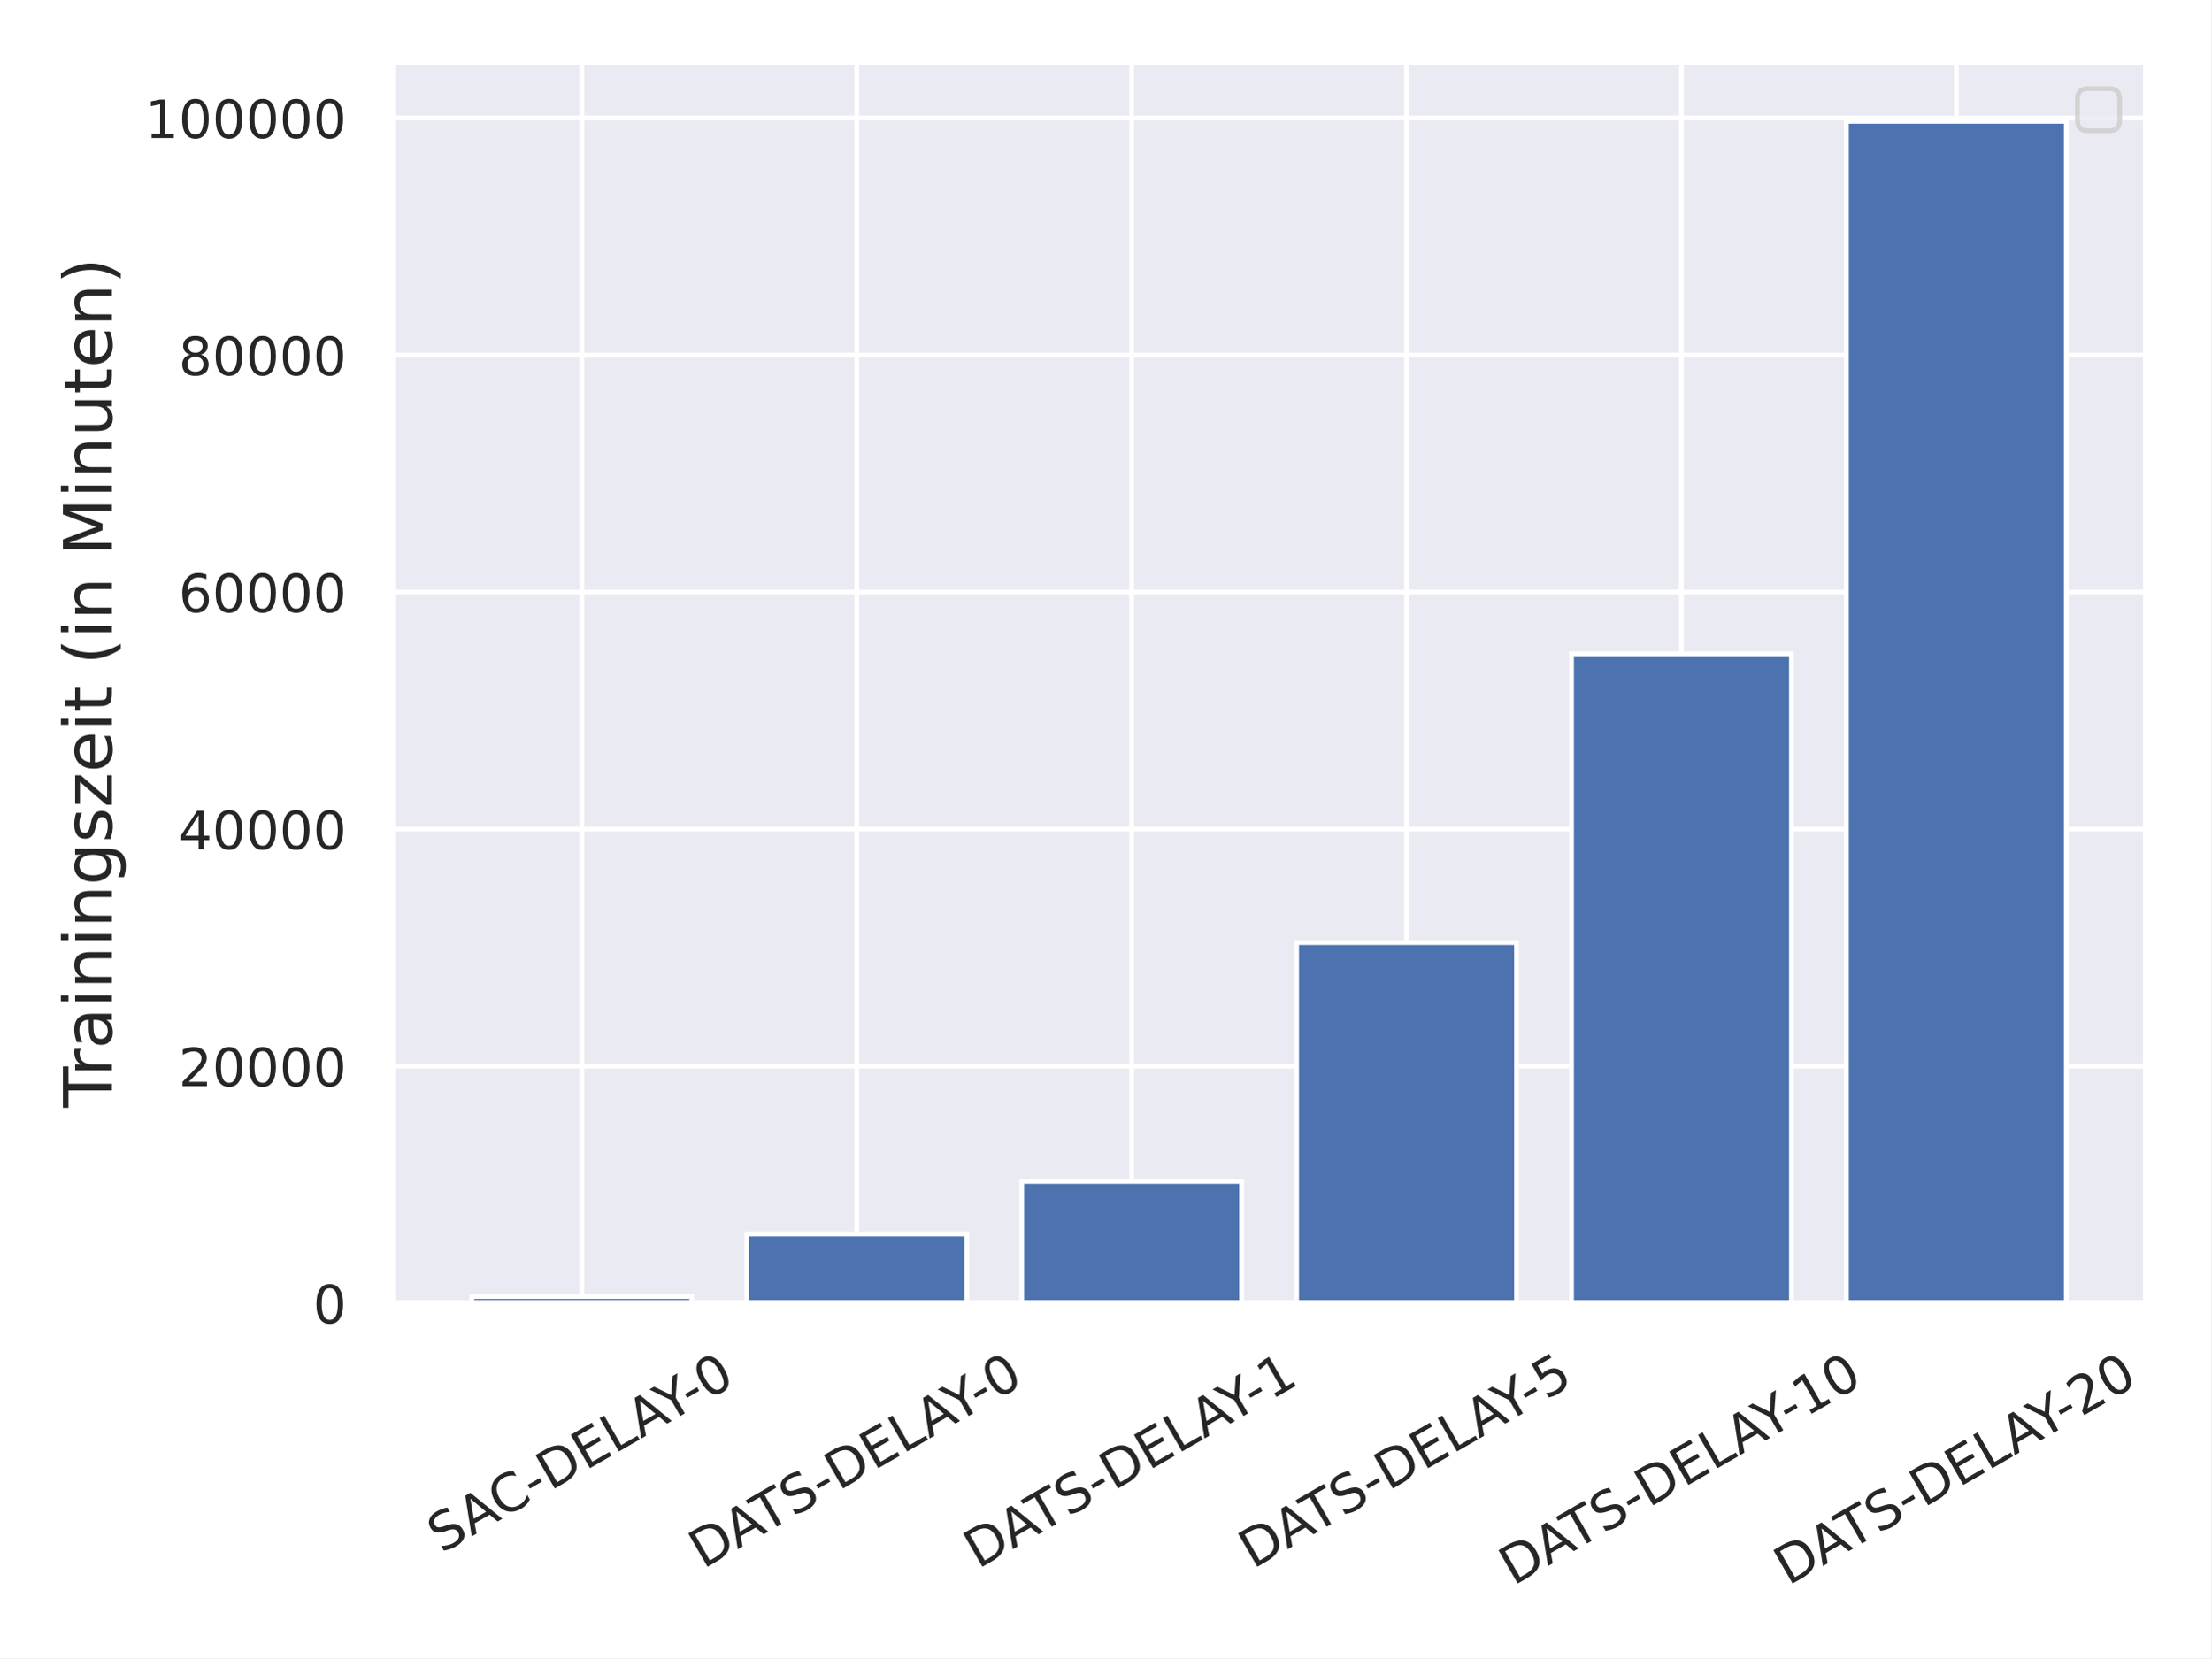
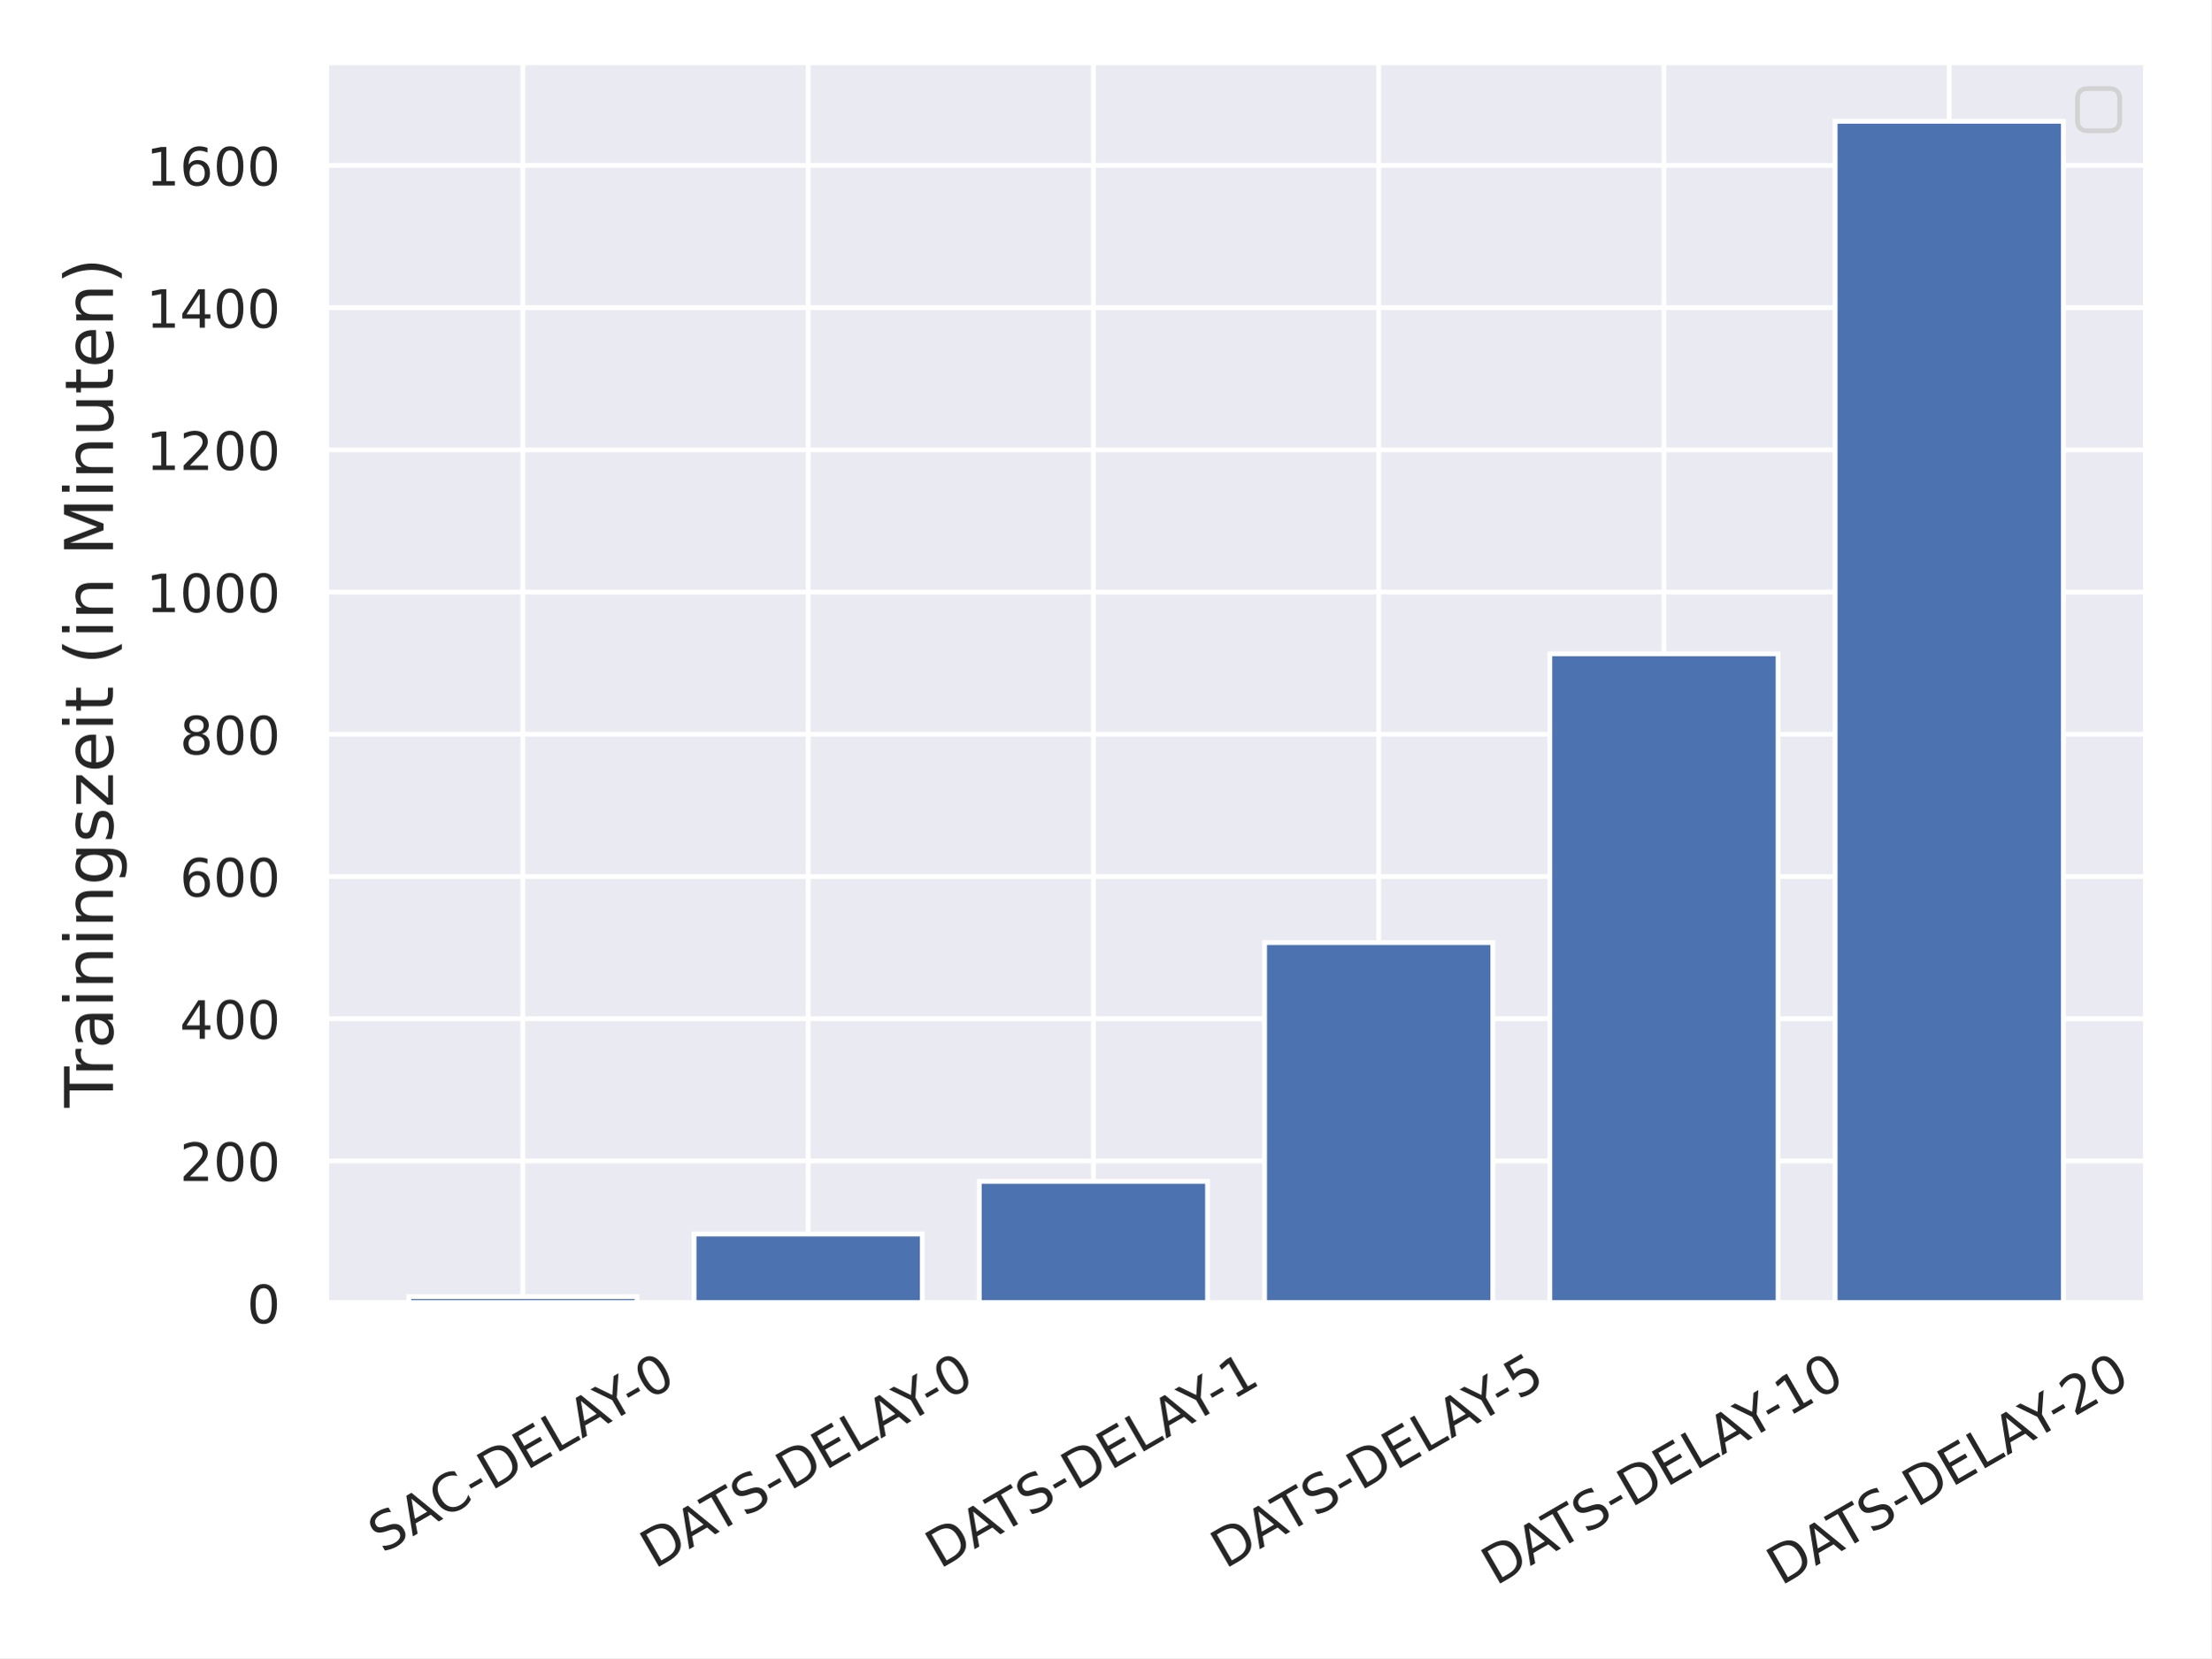
<svg xmlns="http://www.w3.org/2000/svg" xmlns:xlink="http://www.w3.org/1999/xlink" width="460.8pt" height="345.6pt" viewBox="0 0 460.8 345.6" version="1.1">
  <defs>
    <style type="text/css">*{stroke-linejoin: round; stroke-linecap: butt}</style>
  </defs>
  <g id="figure_1">
    <g id="patch_1">
      <path d="M 0 345.6  L 460.8 345.6  L 460.8 0  L 0 0  z " style="fill: #ffffff" />
    </g>
    <g id="axes_1">
      <g id="patch_2">
-         <path d="M 81.72 271.622  L 447.247 271.622  L 447.247 12.96  L 81.72 12.96  z " style="fill: #eaeaf2" />
+         <path d="M 67.95 271.622  L 447.247 271.622  L 447.247 12.96  L 67.95 12.96  z " style="fill: #eaeaf2" />
      </g>
      <g id="matplotlib.axis_1">
        <g id="xtick_1">
          <g id="line2d_1">
-             <path d="M 121.252 271.622  L 121.252 12.96  " clip-path="url(#p30b9bfbe8e)" style="fill: none; stroke: #ffffff; stroke-linecap: round" />
+             <path d="M 108.971 271.622  L 108.971 12.96  " clip-path="url(#p412dd9dc3f)" style="fill: none; stroke: #ffffff; stroke-linecap: round" />
          </g>
          <g id="text_1">
-             <g style="fill: #262626" transform="translate(92.01678 323.8706)rotate(-30)scale(0.11 -0.11)">
+             <g style="fill: #262626" transform="translate(79.73601 323.8706)rotate(-30)scale(0.11 -0.11)">
              <defs>
                <path id="DejaVuSans-53" d="M 3425 4513  L 3425 3897  Q 3066 4069 2747 4153  Q 2428 4238 2131 4238  Q 1616 4238 1336 4038  Q 1056 3838 1056 3469  Q 1056 3159 1242 3001  Q 1428 2844 1947 2747  L 2328 2669  Q 3034 2534 3370 2195  Q 3706 1856 3706 1288  Q 3706 609 3251 259  Q 2797 -91 1919 -91  Q 1588 -91 1214 -16  Q 841 59 441 206  L 441 856  Q 825 641 1194 531  Q 1563 422 1919 422  Q 2459 422 2753 634  Q 3047 847 3047 1241  Q 3047 1584 2836 1778  Q 2625 1972 2144 2069  L 1759 2144  Q 1053 2284 737 2584  Q 422 2884 422 3419  Q 422 4038 858 4394  Q 1294 4750 2059 4750  Q 2388 4750 2728 4690  Q 3069 4631 3425 4513  z " transform="scale(0.015625)" />
                <path id="DejaVuSans-41" d="M 2188 4044  L 1331 1722  L 3047 1722  L 2188 4044  z M 1831 4666  L 2547 4666  L 4325 0  L 3669 0  L 3244 1197  L 1141 1197  L 716 0  L 50 0  L 1831 4666  z " transform="scale(0.015625)" />
                <path id="DejaVuSans-43" d="M 4122 4306  L 4122 3641  Q 3803 3938 3442 4084  Q 3081 4231 2675 4231  Q 1875 4231 1450 3742  Q 1025 3253 1025 2328  Q 1025 1406 1450 917  Q 1875 428 2675 428  Q 3081 428 3442 575  Q 3803 722 4122 1019  L 4122 359  Q 3791 134 3420 21  Q 3050 -91 2638 -91  Q 1578 -91 968 557  Q 359 1206 359 2328  Q 359 3453 968 4101  Q 1578 4750 2638 4750  Q 3056 4750 3426 4639  Q 3797 4528 4122 4306  z " transform="scale(0.015625)" />
                <path id="DejaVuSans-2d" d="M 313 2009  L 1997 2009  L 1997 1497  L 313 1497  L 313 2009  z " transform="scale(0.015625)" />
                <path id="DejaVuSans-44" d="M 1259 4147  L 1259 519  L 2022 519  Q 2988 519 3436 956  Q 3884 1394 3884 2338  Q 3884 3275 3436 3711  Q 2988 4147 2022 4147  L 1259 4147  z M 628 4666  L 1925 4666  Q 3281 4666 3915 4102  Q 4550 3538 4550 2338  Q 4550 1131 3912 565  Q 3275 0 1925 0  L 628 0  L 628 4666  z " transform="scale(0.015625)" />
                <path id="DejaVuSans-45" d="M 628 4666  L 3578 4666  L 3578 4134  L 1259 4134  L 1259 2753  L 3481 2753  L 3481 2222  L 1259 2222  L 1259 531  L 3634 531  L 3634 0  L 628 0  L 628 4666  z " transform="scale(0.015625)" />
                <path id="DejaVuSans-4c" d="M 628 4666  L 1259 4666  L 1259 531  L 3531 531  L 3531 0  L 628 0  L 628 4666  z " transform="scale(0.015625)" />
                <path id="DejaVuSans-59" d="M -13 4666  L 666 4666  L 1959 2747  L 3244 4666  L 3922 4666  L 2272 2222  L 2272 0  L 1638 0  L 1638 2222  L -13 4666  z " transform="scale(0.015625)" />
                <path id="DejaVuSans-30" d="M 2034 4250  Q 1547 4250 1301 3770  Q 1056 3291 1056 2328  Q 1056 1369 1301 889  Q 1547 409 2034 409  Q 2525 409 2770 889  Q 3016 1369 3016 2328  Q 3016 3291 2770 3770  Q 2525 4250 2034 4250  z M 2034 4750  Q 2819 4750 3233 4129  Q 3647 3509 3647 2328  Q 3647 1150 3233 529  Q 2819 -91 2034 -91  Q 1250 -91 836 529  Q 422 1150 422 2328  Q 422 3509 836 4129  Q 1250 4750 2034 4750  z " transform="scale(0.015625)" />
              </defs>
              <use xlink:href="#DejaVuSans-53" />
              <use xlink:href="#DejaVuSans-41" x="65.352" />
              <use xlink:href="#DejaVuSans-43" x="132.01" />
              <use xlink:href="#DejaVuSans-2d" x="201.834" />
              <use xlink:href="#DejaVuSans-44" x="237.918" />
              <use xlink:href="#DejaVuSans-45" x="314.92" />
              <use xlink:href="#DejaVuSans-4c" x="378.104" />
              <use xlink:href="#DejaVuSans-41" x="436.066" />
              <use xlink:href="#DejaVuSans-59" x="496.725" />
              <use xlink:href="#DejaVuSans-2d" x="545.934" />
              <use xlink:href="#DejaVuSans-30" x="582.018" />
            </g>
          </g>
        </g>
        <g id="xtick_2">
          <g id="line2d_2">
-             <path d="M 178.544 271.622  L 178.544 12.96  " clip-path="url(#p30b9bfbe8e)" style="fill: none; stroke: #ffffff; stroke-linecap: round" />
+             <path d="M 168.422 271.622  L 168.422 12.96  " clip-path="url(#p412dd9dc3f)" style="fill: none; stroke: #ffffff; stroke-linecap: round" />
          </g>
          <g id="text_2">
-             <g style="fill: #262626" transform="translate(146.517 327.095)rotate(-30)scale(0.11 -0.11)">
+             <g style="fill: #262626" transform="translate(136.3945 327.095)rotate(-30)scale(0.11 -0.11)">
              <defs>
                <path id="DejaVuSans-54" d="M -19 4666  L 3928 4666  L 3928 4134  L 2272 4134  L 2272 0  L 1638 0  L 1638 4134  L -19 4134  L -19 4666  z " transform="scale(0.015625)" />
              </defs>
              <use xlink:href="#DejaVuSans-44" />
              <use xlink:href="#DejaVuSans-41" x="75.252" />
              <use xlink:href="#DejaVuSans-54" x="135.91" />
              <use xlink:href="#DejaVuSans-53" x="196.994" />
              <use xlink:href="#DejaVuSans-2d" x="260.471" />
              <use xlink:href="#DejaVuSans-44" x="296.555" />
              <use xlink:href="#DejaVuSans-45" x="373.557" />
              <use xlink:href="#DejaVuSans-4c" x="436.74" />
              <use xlink:href="#DejaVuSans-41" x="494.703" />
              <use xlink:href="#DejaVuSans-59" x="555.361" />
              <use xlink:href="#DejaVuSans-2d" x="604.57" />
              <use xlink:href="#DejaVuSans-30" x="640.654" />
            </g>
          </g>
        </g>
        <g id="xtick_3">
          <g id="line2d_3">
-             <path d="M 235.837 271.622  L 235.837 12.96  " clip-path="url(#p30b9bfbe8e)" style="fill: none; stroke: #ffffff; stroke-linecap: round" />
+             <path d="M 227.873 271.622  L 227.873 12.96  " clip-path="url(#p412dd9dc3f)" style="fill: none; stroke: #ffffff; stroke-linecap: round" />
          </g>
          <g id="text_3">
-             <g style="fill: #262626" transform="translate(203.8096 327.095)rotate(-30)scale(0.11 -0.11)">
+             <g style="fill: #262626" transform="translate(195.8454 327.095)rotate(-30)scale(0.11 -0.11)">
              <defs>
                <path id="DejaVuSans-31" d="M 794 531  L 1825 531  L 1825 4091  L 703 3866  L 703 4441  L 1819 4666  L 2450 4666  L 2450 531  L 3481 531  L 3481 0  L 794 0  L 794 531  z " transform="scale(0.015625)" />
              </defs>
              <use xlink:href="#DejaVuSans-44" />
              <use xlink:href="#DejaVuSans-41" x="75.252" />
              <use xlink:href="#DejaVuSans-54" x="135.91" />
              <use xlink:href="#DejaVuSans-53" x="196.994" />
              <use xlink:href="#DejaVuSans-2d" x="260.471" />
              <use xlink:href="#DejaVuSans-44" x="296.555" />
              <use xlink:href="#DejaVuSans-45" x="373.557" />
              <use xlink:href="#DejaVuSans-4c" x="436.74" />
              <use xlink:href="#DejaVuSans-41" x="494.703" />
              <use xlink:href="#DejaVuSans-59" x="555.361" />
              <use xlink:href="#DejaVuSans-2d" x="604.57" />
              <use xlink:href="#DejaVuSans-31" x="640.654" />
            </g>
          </g>
        </g>
        <g id="xtick_4">
          <g id="line2d_4">
-             <path d="M 293.13 271.622  L 293.13 12.96  " clip-path="url(#p30b9bfbe8e)" style="fill: none; stroke: #ffffff; stroke-linecap: round" />
+             <path d="M 287.324 271.622  L 287.324 12.96  " clip-path="url(#p412dd9dc3f)" style="fill: none; stroke: #ffffff; stroke-linecap: round" />
          </g>
          <g id="text_4">
-             <g style="fill: #262626" transform="translate(261.1022 327.095)rotate(-30)scale(0.11 -0.11)">
+             <g style="fill: #262626" transform="translate(255.2963 327.095)rotate(-30)scale(0.11 -0.11)">
              <defs>
                <path id="DejaVuSans-35" d="M 691 4666  L 3169 4666  L 3169 4134  L 1269 4134  L 1269 2991  Q 1406 3038 1543 3061  Q 1681 3084 1819 3084  Q 2600 3084 3056 2656  Q 3513 2228 3513 1497  Q 3513 744 3044 326  Q 2575 -91 1722 -91  Q 1428 -91 1123 -41  Q 819 9 494 109  L 494 744  Q 775 591 1075 516  Q 1375 441 1709 441  Q 2250 441 2565 725  Q 2881 1009 2881 1497  Q 2881 1984 2565 2268  Q 2250 2553 1709 2553  Q 1456 2553 1204 2497  Q 953 2441 691 2322  L 691 4666  z " transform="scale(0.015625)" />
              </defs>
              <use xlink:href="#DejaVuSans-44" />
              <use xlink:href="#DejaVuSans-41" x="75.252" />
              <use xlink:href="#DejaVuSans-54" x="135.91" />
              <use xlink:href="#DejaVuSans-53" x="196.994" />
              <use xlink:href="#DejaVuSans-2d" x="260.471" />
              <use xlink:href="#DejaVuSans-44" x="296.555" />
              <use xlink:href="#DejaVuSans-45" x="373.557" />
              <use xlink:href="#DejaVuSans-4c" x="436.74" />
              <use xlink:href="#DejaVuSans-41" x="494.703" />
              <use xlink:href="#DejaVuSans-59" x="555.361" />
              <use xlink:href="#DejaVuSans-2d" x="604.57" />
              <use xlink:href="#DejaVuSans-35" x="640.654" />
            </g>
          </g>
        </g>
        <g id="xtick_5">
          <g id="line2d_5">
-             <path d="M 350.422 271.622  L 350.422 12.96  " clip-path="url(#p30b9bfbe8e)" style="fill: none; stroke: #ffffff; stroke-linecap: round" />
+             <path d="M 346.775 271.622  L 346.775 12.96  " clip-path="url(#p412dd9dc3f)" style="fill: none; stroke: #ffffff; stroke-linecap: round" />
          </g>
          <g id="text_5">
-             <g style="fill: #262626" transform="translate(315.3642 330.5944)rotate(-30)scale(0.11 -0.11)">
+             <g style="fill: #262626" transform="translate(311.7167 330.5944)rotate(-30)scale(0.11 -0.11)">
              <use xlink:href="#DejaVuSans-44" />
              <use xlink:href="#DejaVuSans-41" x="75.252" />
              <use xlink:href="#DejaVuSans-54" x="135.91" />
              <use xlink:href="#DejaVuSans-53" x="196.994" />
              <use xlink:href="#DejaVuSans-2d" x="260.471" />
              <use xlink:href="#DejaVuSans-44" x="296.555" />
              <use xlink:href="#DejaVuSans-45" x="373.557" />
              <use xlink:href="#DejaVuSans-4c" x="436.74" />
              <use xlink:href="#DejaVuSans-41" x="494.703" />
              <use xlink:href="#DejaVuSans-59" x="555.361" />
              <use xlink:href="#DejaVuSans-2d" x="604.57" />
              <use xlink:href="#DejaVuSans-31" x="640.654" />
              <use xlink:href="#DejaVuSans-30" x="704.277" />
            </g>
          </g>
        </g>
        <g id="xtick_6">
          <g id="line2d_6">
-             <path d="M 407.715 271.622  L 407.715 12.96  " clip-path="url(#p30b9bfbe8e)" style="fill: none; stroke: #ffffff; stroke-linecap: round" />
+             <path d="M 406.226 271.622  L 406.226 12.96  " clip-path="url(#p412dd9dc3f)" style="fill: none; stroke: #ffffff; stroke-linecap: round" />
          </g>
          <g id="text_6">
-             <g style="fill: #262626" transform="translate(372.6568 330.5944)rotate(-30)scale(0.11 -0.11)">
+             <g style="fill: #262626" transform="translate(371.1676 330.5944)rotate(-30)scale(0.11 -0.11)">
              <defs>
                <path id="DejaVuSans-32" d="M 1228 531  L 3431 531  L 3431 0  L 469 0  L 469 531  Q 828 903 1448 1529  Q 2069 2156 2228 2338  Q 2531 2678 2651 2914  Q 2772 3150 2772 3378  Q 2772 3750 2511 3984  Q 2250 4219 1831 4219  Q 1534 4219 1204 4116  Q 875 4013 500 3803  L 500 4441  Q 881 4594 1212 4672  Q 1544 4750 1819 4750  Q 2544 4750 2975 4387  Q 3406 4025 3406 3419  Q 3406 3131 3298 2873  Q 3191 2616 2906 2266  Q 2828 2175 2409 1742  Q 1991 1309 1228 531  z " transform="scale(0.015625)" />
              </defs>
              <use xlink:href="#DejaVuSans-44" />
              <use xlink:href="#DejaVuSans-41" x="75.252" />
              <use xlink:href="#DejaVuSans-54" x="135.91" />
              <use xlink:href="#DejaVuSans-53" x="196.994" />
              <use xlink:href="#DejaVuSans-2d" x="260.471" />
              <use xlink:href="#DejaVuSans-44" x="296.555" />
              <use xlink:href="#DejaVuSans-45" x="373.557" />
              <use xlink:href="#DejaVuSans-4c" x="436.74" />
              <use xlink:href="#DejaVuSans-41" x="494.703" />
              <use xlink:href="#DejaVuSans-59" x="555.361" />
              <use xlink:href="#DejaVuSans-2d" x="604.57" />
              <use xlink:href="#DejaVuSans-32" x="640.654" />
              <use xlink:href="#DejaVuSans-30" x="704.277" />
            </g>
          </g>
        </g>
      </g>
      <g id="matplotlib.axis_2">
        <g id="ytick_1">
          <g id="line2d_7">
-             <path d="M 81.72 271.622  L 447.247 271.622  " clip-path="url(#p30b9bfbe8e)" style="fill: none; stroke: #ffffff; stroke-linecap: round" />
+             <path d="M 67.95 271.622  L 447.247 271.622  " clip-path="url(#p412dd9dc3f)" style="fill: none; stroke: #ffffff; stroke-linecap: round" />
          </g>
          <g id="text_7">
-             <g style="fill: #262626" transform="translate(65.22125 275.8011)scale(0.11 -0.11)">
+             <g style="fill: #262626" transform="translate(51.45125 275.8011)scale(0.11 -0.11)">
              <use xlink:href="#DejaVuSans-30" />
            </g>
          </g>
        </g>
        <g id="ytick_2">
          <g id="line2d_8">
-             <path d="M 81.72 222.217  L 447.247 222.217  " clip-path="url(#p30b9bfbe8e)" style="fill: none; stroke: #ffffff; stroke-linecap: round" />
+             <path d="M 67.95 241.979  L 447.247 241.979  " clip-path="url(#p412dd9dc3f)" style="fill: none; stroke: #ffffff; stroke-linecap: round" />
          </g>
          <g id="text_8">
-             <g style="fill: #262626" transform="translate(37.22625 226.3958)scale(0.11 -0.11)">
+             <g style="fill: #262626" transform="translate(37.45375 246.1579)scale(0.11 -0.11)">
              <use xlink:href="#DejaVuSans-32" />
              <use xlink:href="#DejaVuSans-30" x="63.623" />
              <use xlink:href="#DejaVuSans-30" x="127.246" />
-               <use xlink:href="#DejaVuSans-30" x="190.869" />
-               <use xlink:href="#DejaVuSans-30" x="254.492" />
            </g>
          </g>
        </g>
        <g id="ytick_3">
          <g id="line2d_9">
-             <path d="M 81.72 172.811  L 447.247 172.811  " clip-path="url(#p30b9bfbe8e)" style="fill: none; stroke: #ffffff; stroke-linecap: round" />
+             <path d="M 67.95 212.336  L 447.247 212.336  " clip-path="url(#p412dd9dc3f)" style="fill: none; stroke: #ffffff; stroke-linecap: round" />
          </g>
          <g id="text_9">
-             <g style="fill: #262626" transform="translate(37.22625 176.9905)scale(0.11 -0.11)">
+             <g style="fill: #262626" transform="translate(37.45375 216.5147)scale(0.11 -0.11)">
              <defs>
                <path id="DejaVuSans-34" d="M 2419 4116  L 825 1625  L 2419 1625  L 2419 4116  z M 2253 4666  L 3047 4666  L 3047 1625  L 3713 1625  L 3713 1100  L 3047 1100  L 3047 0  L 2419 0  L 2419 1100  L 313 1100  L 313 1709  L 2253 4666  z " transform="scale(0.015625)" />
              </defs>
              <use xlink:href="#DejaVuSans-34" />
              <use xlink:href="#DejaVuSans-30" x="63.623" />
              <use xlink:href="#DejaVuSans-30" x="127.246" />
-               <use xlink:href="#DejaVuSans-30" x="190.869" />
-               <use xlink:href="#DejaVuSans-30" x="254.492" />
            </g>
          </g>
        </g>
        <g id="ytick_4">
          <g id="line2d_10">
-             <path d="M 81.72 123.406  L 447.247 123.406  " clip-path="url(#p30b9bfbe8e)" style="fill: none; stroke: #ffffff; stroke-linecap: round" />
+             <path d="M 67.95 182.692  L 447.247 182.692  " clip-path="url(#p412dd9dc3f)" style="fill: none; stroke: #ffffff; stroke-linecap: round" />
          </g>
          <g id="text_10">
-             <g style="fill: #262626" transform="translate(37.22625 127.5852)scale(0.11 -0.11)">
+             <g style="fill: #262626" transform="translate(37.45375 186.8715)scale(0.11 -0.11)">
              <defs>
                <path id="DejaVuSans-36" d="M 2113 2584  Q 1688 2584 1439 2293  Q 1191 2003 1191 1497  Q 1191 994 1439 701  Q 1688 409 2113 409  Q 2538 409 2786 701  Q 3034 994 3034 1497  Q 3034 2003 2786 2293  Q 2538 2584 2113 2584  z M 3366 4563  L 3366 3988  Q 3128 4100 2886 4159  Q 2644 4219 2406 4219  Q 1781 4219 1451 3797  Q 1122 3375 1075 2522  Q 1259 2794 1537 2939  Q 1816 3084 2150 3084  Q 2853 3084 3261 2657  Q 3669 2231 3669 1497  Q 3669 778 3244 343  Q 2819 -91 2113 -91  Q 1303 -91 875 529  Q 447 1150 447 2328  Q 447 3434 972 4092  Q 1497 4750 2381 4750  Q 2619 4750 2861 4703  Q 3103 4656 3366 4563  z " transform="scale(0.015625)" />
              </defs>
              <use xlink:href="#DejaVuSans-36" />
              <use xlink:href="#DejaVuSans-30" x="63.623" />
              <use xlink:href="#DejaVuSans-30" x="127.246" />
-               <use xlink:href="#DejaVuSans-30" x="190.869" />
-               <use xlink:href="#DejaVuSans-30" x="254.492" />
            </g>
          </g>
        </g>
        <g id="ytick_5">
          <g id="line2d_11">
-             <path d="M 81.72 74.001  L 447.247 74.001  " clip-path="url(#p30b9bfbe8e)" style="fill: none; stroke: #ffffff; stroke-linecap: round" />
+             <path d="M 67.95 153.049  L 447.247 153.049  " clip-path="url(#p412dd9dc3f)" style="fill: none; stroke: #ffffff; stroke-linecap: round" />
          </g>
          <g id="text_11">
-             <g style="fill: #262626" transform="translate(37.22625 78.17988)scale(0.11 -0.11)">
+             <g style="fill: #262626" transform="translate(37.45375 157.2284)scale(0.11 -0.11)">
              <defs>
                <path id="DejaVuSans-38" d="M 2034 2216  Q 1584 2216 1326 1975  Q 1069 1734 1069 1313  Q 1069 891 1326 650  Q 1584 409 2034 409  Q 2484 409 2743 651  Q 3003 894 3003 1313  Q 3003 1734 2745 1975  Q 2488 2216 2034 2216  z M 1403 2484  Q 997 2584 770 2862  Q 544 3141 544 3541  Q 544 4100 942 4425  Q 1341 4750 2034 4750  Q 2731 4750 3128 4425  Q 3525 4100 3525 3541  Q 3525 3141 3298 2862  Q 3072 2584 2669 2484  Q 3125 2378 3379 2068  Q 3634 1759 3634 1313  Q 3634 634 3220 271  Q 2806 -91 2034 -91  Q 1263 -91 848 271  Q 434 634 434 1313  Q 434 1759 690 2068  Q 947 2378 1403 2484  z M 1172 3481  Q 1172 3119 1398 2916  Q 1625 2713 2034 2713  Q 2441 2713 2670 2916  Q 2900 3119 2900 3481  Q 2900 3844 2670 4047  Q 2441 4250 2034 4250  Q 1625 4250 1398 4047  Q 1172 3844 1172 3481  z " transform="scale(0.015625)" />
              </defs>
              <use xlink:href="#DejaVuSans-38" />
              <use xlink:href="#DejaVuSans-30" x="63.623" />
              <use xlink:href="#DejaVuSans-30" x="127.246" />
-               <use xlink:href="#DejaVuSans-30" x="190.869" />
-               <use xlink:href="#DejaVuSans-30" x="254.492" />
            </g>
          </g>
        </g>
        <g id="ytick_6">
          <g id="line2d_12">
-             <path d="M 81.72 24.595  L 447.247 24.595  " clip-path="url(#p30b9bfbe8e)" style="fill: none; stroke: #ffffff; stroke-linecap: round" />
+             <path d="M 67.95 123.406  L 447.247 123.406  " clip-path="url(#p412dd9dc3f)" style="fill: none; stroke: #ffffff; stroke-linecap: round" />
          </g>
          <g id="text_12">
-             <g style="fill: #262626" transform="translate(30.2275 28.77458)scale(0.11 -0.11)">
+             <g style="fill: #262626" transform="translate(30.455 127.5852)scale(0.11 -0.11)">
              <use xlink:href="#DejaVuSans-31" />
              <use xlink:href="#DejaVuSans-30" x="63.623" />
              <use xlink:href="#DejaVuSans-30" x="127.246" />
              <use xlink:href="#DejaVuSans-30" x="190.869" />
-               <use xlink:href="#DejaVuSans-30" x="254.492" />
-               <use xlink:href="#DejaVuSans-30" x="318.115" />
-             </g>
-           </g>
-         </g>
-         <g id="text_13">
-           <g style="fill: #262626" transform="translate(23.31594 230.8606)rotate(-90)scale(0.14 -0.14)">
+             </g>
+           </g>
+         </g>
+         <g id="ytick_7">
+           <g id="line2d_13">
+             <path d="M 67.95 93.763  L 447.247 93.763  " clip-path="url(#p412dd9dc3f)" style="fill: none; stroke: #ffffff; stroke-linecap: round" />
+           </g>
+           <g id="text_13">
+             <g style="fill: #262626" transform="translate(30.455 97.942)scale(0.11 -0.11)">
+               <use xlink:href="#DejaVuSans-31" />
+               <use xlink:href="#DejaVuSans-32" x="63.623" />
+               <use xlink:href="#DejaVuSans-30" x="127.246" />
+               <use xlink:href="#DejaVuSans-30" x="190.869" />
+             </g>
+           </g>
+         </g>
+         <g id="ytick_8">
+           <g id="line2d_14">
+             <path d="M 67.95 64.12  L 447.247 64.12  " clip-path="url(#p412dd9dc3f)" style="fill: none; stroke: #ffffff; stroke-linecap: round" />
+           </g>
+           <g id="text_14">
+             <g style="fill: #262626" transform="translate(30.455 68.29882)scale(0.11 -0.11)">
+               <use xlink:href="#DejaVuSans-31" />
+               <use xlink:href="#DejaVuSans-34" x="63.623" />
+               <use xlink:href="#DejaVuSans-30" x="127.246" />
+               <use xlink:href="#DejaVuSans-30" x="190.869" />
+             </g>
+           </g>
+         </g>
+         <g id="ytick_9">
+           <g id="line2d_15">
+             <path d="M 67.95 34.477  L 447.247 34.477  " clip-path="url(#p412dd9dc3f)" style="fill: none; stroke: #ffffff; stroke-linecap: round" />
+           </g>
+           <g id="text_15">
+             <g style="fill: #262626" transform="translate(30.455 38.65564)scale(0.11 -0.11)">
+               <use xlink:href="#DejaVuSans-31" />
+               <use xlink:href="#DejaVuSans-36" x="63.623" />
+               <use xlink:href="#DejaVuSans-30" x="127.246" />
+               <use xlink:href="#DejaVuSans-30" x="190.869" />
+             </g>
+           </g>
+         </g>
+         <g id="text_16">
+           <g style="fill: #262626" transform="translate(23.54344 230.8606)rotate(-90)scale(0.14 -0.14)">
            <defs>
              <path id="DejaVuSans-72" d="M 2631 2963  Q 2534 3019 2420 3045  Q 2306 3072 2169 3072  Q 1681 3072 1420 2755  Q 1159 2438 1159 1844  L 1159 0  L 581 0  L 581 3500  L 1159 3500  L 1159 2956  Q 1341 3275 1631 3429  Q 1922 3584 2338 3584  Q 2397 3584 2469 3576  Q 2541 3569 2628 3553  L 2631 2963  z " transform="scale(0.015625)" />
              <path id="DejaVuSans-61" d="M 2194 1759  Q 1497 1759 1228 1600  Q 959 1441 959 1056  Q 959 750 1161 570  Q 1363 391 1709 391  Q 2188 391 2477 730  Q 2766 1069 2766 1631  L 2766 1759  L 2194 1759  z M 3341 1997  L 3341 0  L 2766 0  L 2766 531  Q 2569 213 2275 61  Q 1981 -91 1556 -91  Q 1019 -91 701 211  Q 384 513 384 1019  Q 384 1609 779 1909  Q 1175 2209 1959 2209  L 2766 2209  L 2766 2266  Q 2766 2663 2505 2880  Q 2244 3097 1772 3097  Q 1472 3097 1187 3025  Q 903 2953 641 2809  L 641 3341  Q 956 3463 1253 3523  Q 1550 3584 1831 3584  Q 2591 3584 2966 3190  Q 3341 2797 3341 1997  z " transform="scale(0.015625)" />
              <path id="DejaVuSans-69" d="M 603 3500  L 1178 3500  L 1178 0  L 603 0  L 603 3500  z M 603 4863  L 1178 4863  L 1178 4134  L 603 4134  L 603 4863  z " transform="scale(0.015625)" />
              <path id="DejaVuSans-6e" d="M 3513 2113  L 3513 0  L 2938 0  L 2938 2094  Q 2938 2591 2744 2837  Q 2550 3084 2163 3084  Q 1697 3084 1428 2787  Q 1159 2491 1159 1978  L 1159 0  L 581 0  L 581 3500  L 1159 3500  L 1159 2956  Q 1366 3272 1645 3428  Q 1925 3584 2291 3584  Q 2894 3584 3203 3211  Q 3513 2838 3513 2113  z " transform="scale(0.015625)" />
              <path id="DejaVuSans-67" d="M 2906 1791  Q 2906 2416 2648 2759  Q 2391 3103 1925 3103  Q 1463 3103 1205 2759  Q 947 2416 947 1791  Q 947 1169 1205 825  Q 1463 481 1925 481  Q 2391 481 2648 825  Q 2906 1169 2906 1791  z M 3481 434  Q 3481 -459 3084 -895  Q 2688 -1331 1869 -1331  Q 1566 -1331 1297 -1286  Q 1028 -1241 775 -1147  L 775 -588  Q 1028 -725 1275 -790  Q 1522 -856 1778 -856  Q 2344 -856 2625 -561  Q 2906 -266 2906 331  L 2906 616  Q 2728 306 2450 153  Q 2172 0 1784 0  Q 1141 0 747 490  Q 353 981 353 1791  Q 353 2603 747 3093  Q 1141 3584 1784 3584  Q 2172 3584 2450 3431  Q 2728 3278 2906 2969  L 2906 3500  L 3481 3500  L 3481 434  z " transform="scale(0.015625)" />
              <path id="DejaVuSans-73" d="M 2834 3397  L 2834 2853  Q 2591 2978 2328 3040  Q 2066 3103 1784 3103  Q 1356 3103 1142 2972  Q 928 2841 928 2578  Q 928 2378 1081 2264  Q 1234 2150 1697 2047  L 1894 2003  Q 2506 1872 2764 1633  Q 3022 1394 3022 966  Q 3022 478 2636 193  Q 2250 -91 1575 -91  Q 1294 -91 989 -36  Q 684 19 347 128  L 347 722  Q 666 556 975 473  Q 1284 391 1588 391  Q 1994 391 2212 530  Q 2431 669 2431 922  Q 2431 1156 2273 1281  Q 2116 1406 1581 1522  L 1381 1569  Q 847 1681 609 1914  Q 372 2147 372 2553  Q 372 3047 722 3315  Q 1072 3584 1716 3584  Q 2034 3584 2315 3537  Q 2597 3491 2834 3397  z " transform="scale(0.015625)" />
              <path id="DejaVuSans-7a" d="M 353 3500  L 3084 3500  L 3084 2975  L 922 459  L 3084 459  L 3084 0  L 275 0  L 275 525  L 2438 3041  L 353 3041  L 353 3500  z " transform="scale(0.015625)" />
              <path id="DejaVuSans-65" d="M 3597 1894  L 3597 1613  L 953 1613  Q 991 1019 1311 708  Q 1631 397 2203 397  Q 2534 397 2845 478  Q 3156 559 3463 722  L 3463 178  Q 3153 47 2828 -22  Q 2503 -91 2169 -91  Q 1331 -91 842 396  Q 353 884 353 1716  Q 353 2575 817 3079  Q 1281 3584 2069 3584  Q 2775 3584 3186 3129  Q 3597 2675 3597 1894  z M 3022 2063  Q 3016 2534 2758 2815  Q 2500 3097 2075 3097  Q 1594 3097 1305 2825  Q 1016 2553 972 2059  L 3022 2063  z " transform="scale(0.015625)" />
              <path id="DejaVuSans-74" d="M 1172 4494  L 1172 3500  L 2356 3500  L 2356 3053  L 1172 3053  L 1172 1153  Q 1172 725 1289 603  Q 1406 481 1766 481  L 2356 481  L 2356 0  L 1766 0  Q 1100 0 847 248  Q 594 497 594 1153  L 594 3053  L 172 3053  L 172 3500  L 594 3500  L 594 4494  L 1172 4494  z " transform="scale(0.015625)" />
              <path id="DejaVuSans-20" transform="scale(0.015625)" />
              <path id="DejaVuSans-28" d="M 1984 4856  Q 1566 4138 1362 3434  Q 1159 2731 1159 2009  Q 1159 1288 1364 580  Q 1569 -128 1984 -844  L 1484 -844  Q 1016 -109 783 600  Q 550 1309 550 2009  Q 550 2706 781 3412  Q 1013 4119 1484 4856  L 1984 4856  z " transform="scale(0.015625)" />
              <path id="DejaVuSans-4d" d="M 628 4666  L 1569 4666  L 2759 1491  L 3956 4666  L 4897 4666  L 4897 0  L 4281 0  L 4281 4097  L 3078 897  L 2444 897  L 1241 4097  L 1241 0  L 628 0  L 628 4666  z " transform="scale(0.015625)" />
              <path id="DejaVuSans-75" d="M 544 1381  L 544 3500  L 1119 3500  L 1119 1403  Q 1119 906 1312 657  Q 1506 409 1894 409  Q 2359 409 2629 706  Q 2900 1003 2900 1516  L 2900 3500  L 3475 3500  L 3475 0  L 2900 0  L 2900 538  Q 2691 219 2414 64  Q 2138 -91 1772 -91  Q 1169 -91 856 284  Q 544 659 544 1381  z M 1991 3584  L 1991 3584  z " transform="scale(0.015625)" />
              <path id="DejaVuSans-29" d="M 513 4856  L 1013 4856  Q 1481 4119 1714 3412  Q 1947 2706 1947 2009  Q 1947 1309 1714 600  Q 1481 -109 1013 -844  L 513 -844  Q 928 -128 1133 580  Q 1338 1288 1338 2009  Q 1338 2731 1133 3434  Q 928 4138 513 4856  z " transform="scale(0.015625)" />
            </defs>
            <use xlink:href="#DejaVuSans-54" />
            <use xlink:href="#DejaVuSans-72" x="46.334" />
            <use xlink:href="#DejaVuSans-61" x="87.447" />
            <use xlink:href="#DejaVuSans-69" x="148.727" />
            <use xlink:href="#DejaVuSans-6e" x="176.51" />
            <use xlink:href="#DejaVuSans-69" x="239.889" />
            <use xlink:href="#DejaVuSans-6e" x="267.672" />
            <use xlink:href="#DejaVuSans-67" x="331.051" />
            <use xlink:href="#DejaVuSans-73" x="394.527" />
            <use xlink:href="#DejaVuSans-7a" x="446.627" />
            <use xlink:href="#DejaVuSans-65" x="499.117" />
            <use xlink:href="#DejaVuSans-69" x="560.641" />
            <use xlink:href="#DejaVuSans-74" x="588.424" />
            <use xlink:href="#DejaVuSans-20" x="627.633" />
            <use xlink:href="#DejaVuSans-28" x="659.42" />
            <use xlink:href="#DejaVuSans-69" x="698.434" />
            <use xlink:href="#DejaVuSans-6e" x="726.217" />
            <use xlink:href="#DejaVuSans-20" x="789.596" />
            <use xlink:href="#DejaVuSans-4d" x="821.383" />
            <use xlink:href="#DejaVuSans-69" x="907.662" />
            <use xlink:href="#DejaVuSans-6e" x="935.445" />
            <use xlink:href="#DejaVuSans-75" x="998.824" />
            <use xlink:href="#DejaVuSans-74" x="1062.203" />
            <use xlink:href="#DejaVuSans-65" x="1101.412" />
            <use xlink:href="#DejaVuSans-6e" x="1162.936" />
            <use xlink:href="#DejaVuSans-29" x="1226.314" />
          </g>
        </g>
      </g>
      <g id="patch_3">
-         <path d="M 98.335 271.622  L 144.169 271.622  L 144.169 270.253  L 98.335 270.253  z " clip-path="url(#p30b9bfbe8e)" style="fill: #4c72b0; stroke: #ffffff; stroke-linejoin: miter" />
+         <path d="M 85.191 271.622  L 132.751 271.622  L 132.751 270.253  L 85.191 270.253  z " clip-path="url(#p412dd9dc3f)" style="fill: #4c72b0; stroke: #ffffff; stroke-linejoin: miter" />
      </g>
      <g id="patch_4">
-         <path d="M 155.627 271.622  L 201.462 271.622  L 201.462 257.213  L 155.627 257.213  z " clip-path="url(#p30b9bfbe8e)" style="fill: #4c72b0; stroke: #ffffff; stroke-linejoin: miter" />
+         <path d="M 144.642 271.622  L 192.202 271.622  L 192.202 257.213  L 144.642 257.213  z " clip-path="url(#p412dd9dc3f)" style="fill: #4c72b0; stroke: #ffffff; stroke-linejoin: miter" />
      </g>
      <g id="patch_5">
-         <path d="M 212.92 271.622  L 258.754 271.622  L 258.754 246.228  L 212.92 246.228  z " clip-path="url(#p30b9bfbe8e)" style="fill: #4c72b0; stroke: #ffffff; stroke-linejoin: miter" />
+         <path d="M 204.093 271.622  L 251.653 271.622  L 251.653 246.228  L 204.093 246.228  z " clip-path="url(#p412dd9dc3f)" style="fill: #4c72b0; stroke: #ffffff; stroke-linejoin: miter" />
      </g>
      <g id="patch_6">
-         <path d="M 270.213 271.622  L 316.047 271.622  L 316.047 196.464  L 270.213 196.464  z " clip-path="url(#p30b9bfbe8e)" style="fill: #4c72b0; stroke: #ffffff; stroke-linejoin: miter" />
+         <path d="M 263.543 271.622  L 311.104 271.622  L 311.104 196.464  L 263.543 196.464  z " clip-path="url(#p412dd9dc3f)" style="fill: #4c72b0; stroke: #ffffff; stroke-linejoin: miter" />
      </g>
      <g id="patch_7">
-         <path d="M 327.505 271.622  L 373.339 271.622  L 373.339 136.276  L 327.505 136.276  z " clip-path="url(#p30b9bfbe8e)" style="fill: #4c72b0; stroke: #ffffff; stroke-linejoin: miter" />
+         <path d="M 322.994 271.622  L 370.555 271.622  L 370.555 136.276  L 322.994 136.276  z " clip-path="url(#p412dd9dc3f)" style="fill: #4c72b0; stroke: #ffffff; stroke-linejoin: miter" />
      </g>
      <g id="patch_8">
-         <path d="M 384.798 271.622  L 430.632 271.622  L 430.632 25.277  L 384.798 25.277  z " clip-path="url(#p30b9bfbe8e)" style="fill: #4c72b0; stroke: #ffffff; stroke-linejoin: miter" />
+         <path d="M 382.445 271.622  L 430.006 271.622  L 430.006 25.277  L 382.445 25.277  z " clip-path="url(#p412dd9dc3f)" style="fill: #4c72b0; stroke: #ffffff; stroke-linejoin: miter" />
      </g>
      <g id="patch_9">
-         <path d="M 81.72 271.622  L 81.72 12.96  " style="fill: none; stroke: #ffffff; stroke-width: 1.25; stroke-linejoin: miter; stroke-linecap: square" />
+         <path d="M 67.95 271.622  L 67.95 12.96  " style="fill: none; stroke: #ffffff; stroke-width: 1.25; stroke-linejoin: miter; stroke-linecap: square" />
      </g>
      <g id="patch_10">
        <path d="M 447.247 271.622  L 447.247 12.96  " style="fill: none; stroke: #ffffff; stroke-width: 1.25; stroke-linejoin: miter; stroke-linecap: square" />
      </g>
      <g id="patch_11">
-         <path d="M 81.72 271.622  L 447.247 271.622  " style="fill: none; stroke: #ffffff; stroke-width: 1.25; stroke-linejoin: miter; stroke-linecap: square" />
+         <path d="M 67.95 271.622  L 447.247 271.622  " style="fill: none; stroke: #ffffff; stroke-width: 1.25; stroke-linejoin: miter; stroke-linecap: square" />
      </g>
      <g id="patch_12">
-         <path d="M 81.72 12.96  L 447.247 12.96  " style="fill: none; stroke: #ffffff; stroke-width: 1.25; stroke-linejoin: miter; stroke-linecap: square" />
+         <path d="M 67.95 12.96  L 447.247 12.96  " style="fill: none; stroke: #ffffff; stroke-width: 1.25; stroke-linejoin: miter; stroke-linecap: square" />
      </g>
      <g id="legend_1">
        <g id="patch_13">
          <path d="M 435.147 27.26  L 439.547 27.26  Q 441.747 27.26 441.747 25.06  L 441.747 20.66  Q 441.747 18.46 439.547 18.46  L 435.147 18.46  Q 432.947 18.46 432.947 20.66  L 432.947 25.06  Q 432.947 27.26 435.147 27.26  z " style="fill: #eaeaf2; opacity: 0.8; stroke: #cccccc; stroke-linejoin: miter" />
        </g>
      </g>
    </g>
  </g>
  <defs>
-     <clipPath id="p30b9bfbe8e">
-       <rect x="81.72" y="12.96" width="365.527" height="258.662" />
+     <clipPath id="p412dd9dc3f">
+       <rect x="67.95" y="12.96" width="379.297" height="258.662" />
    </clipPath>
  </defs>
</svg>
